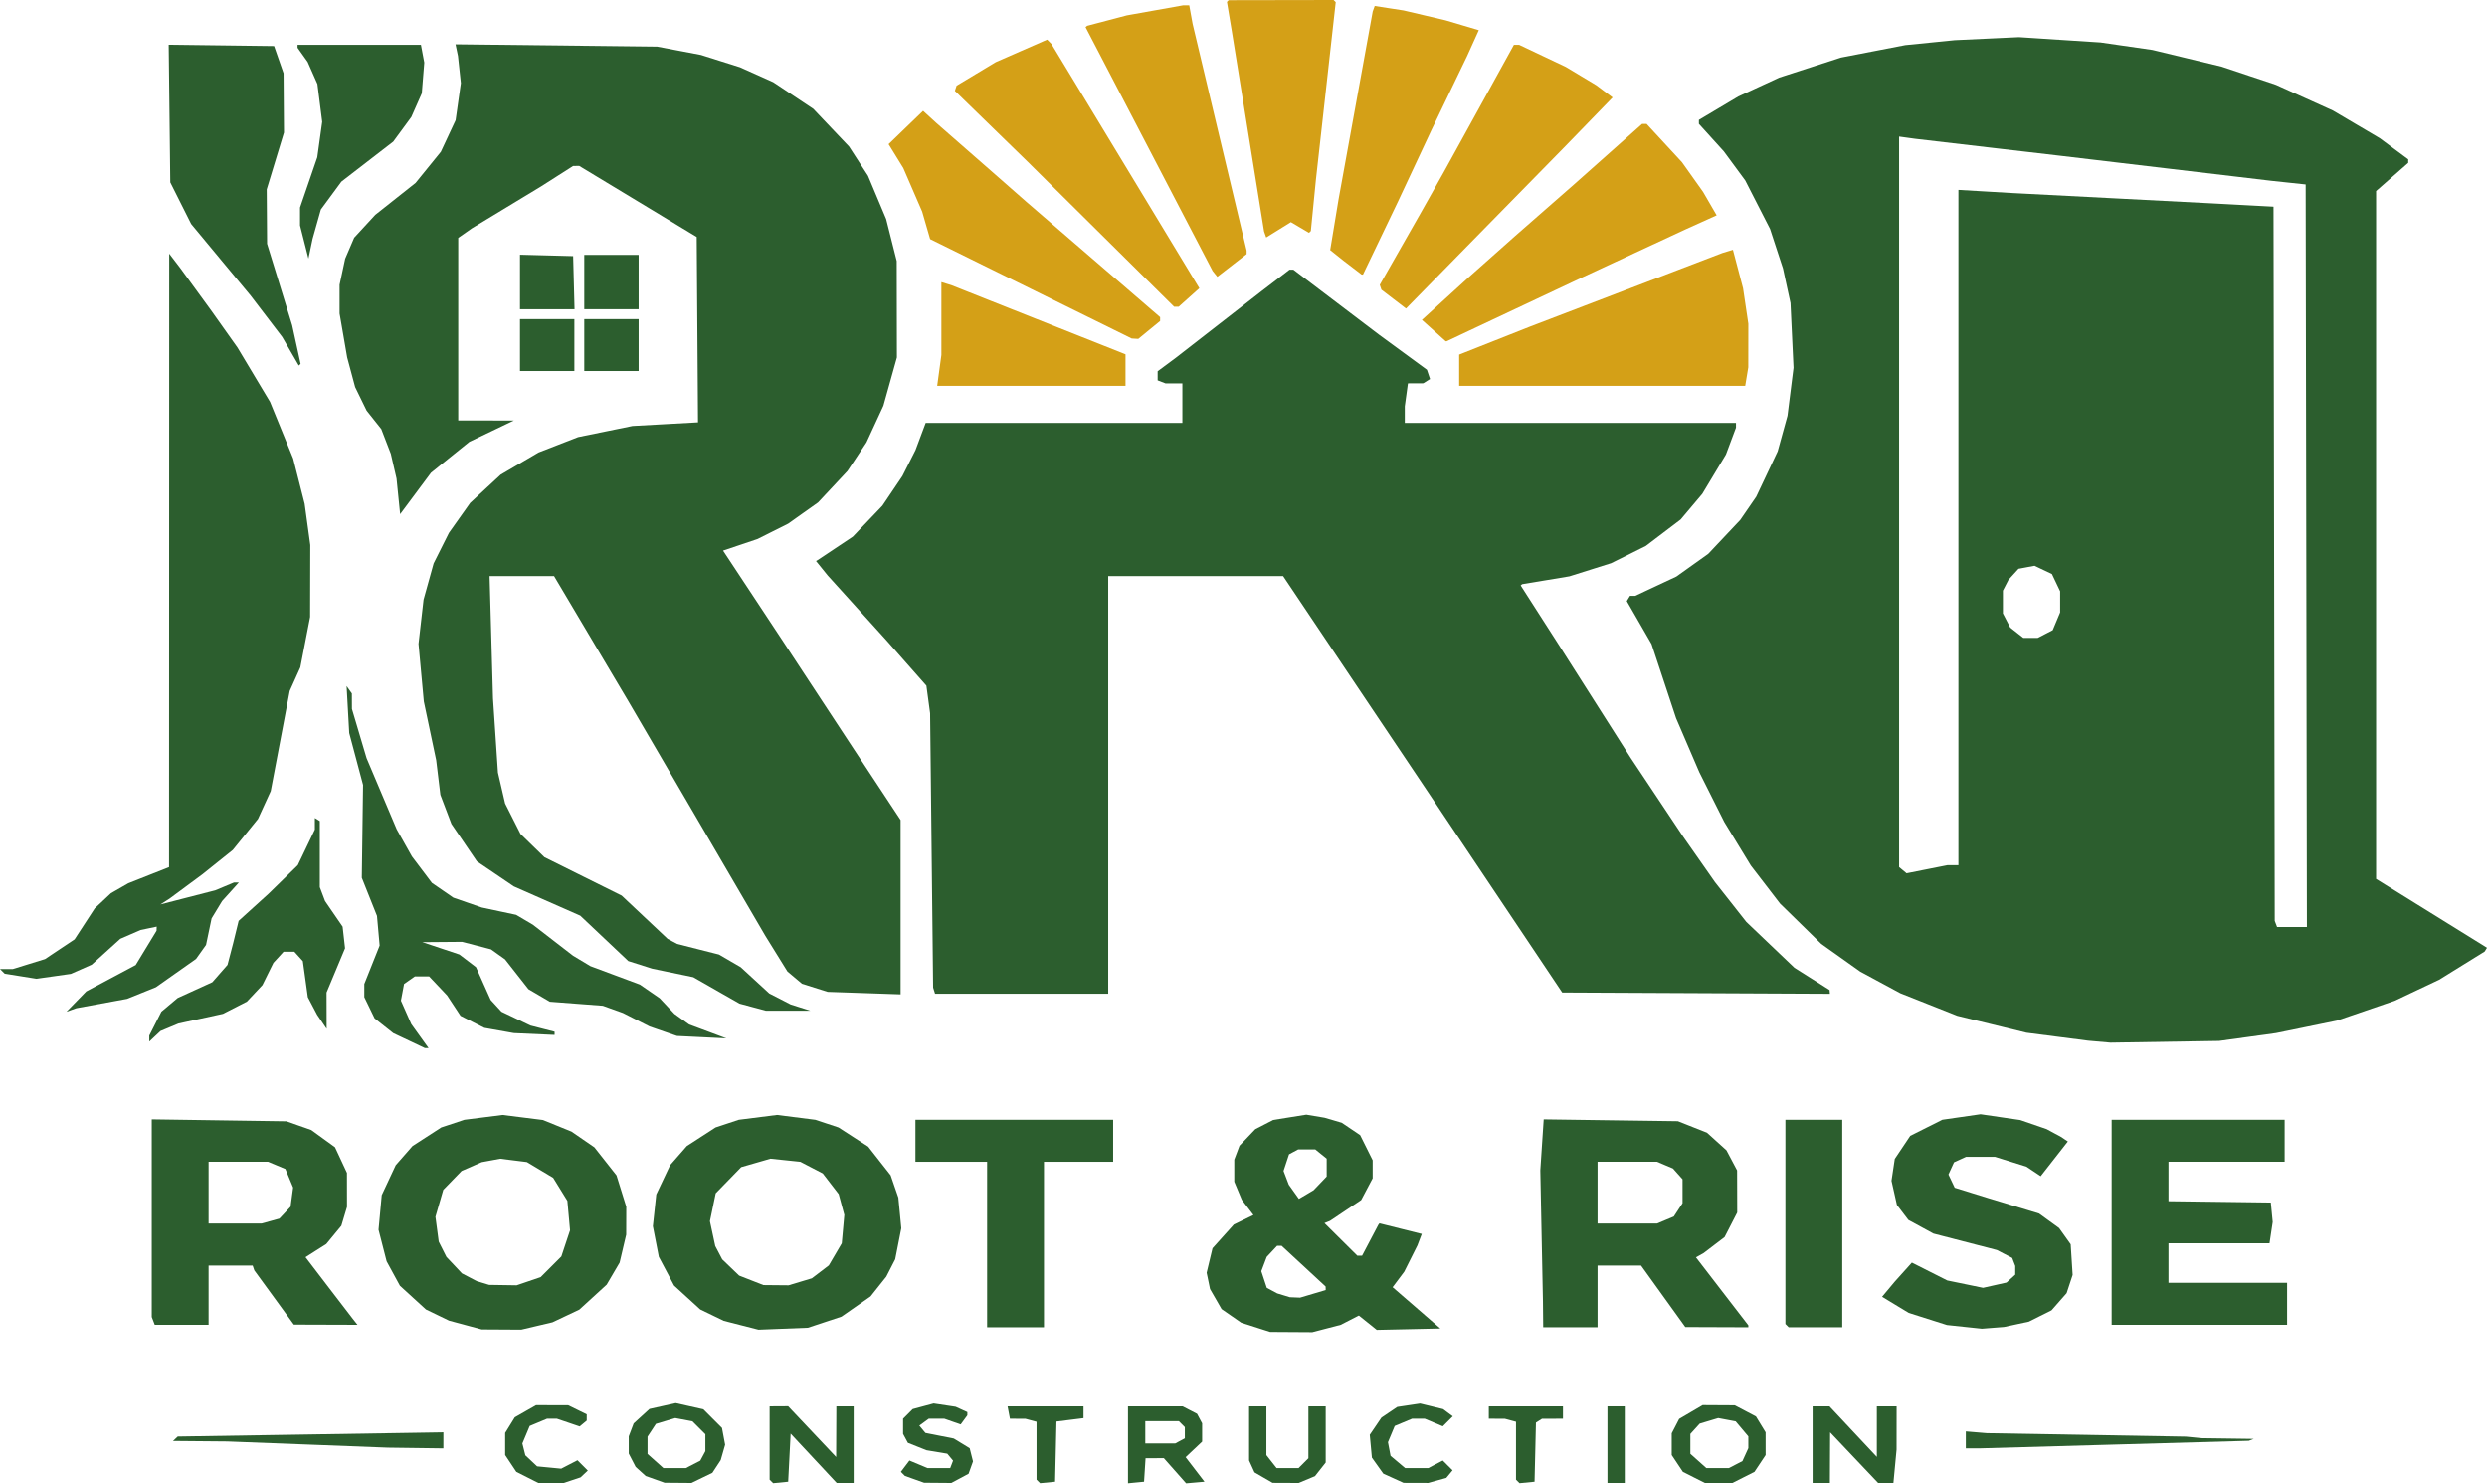
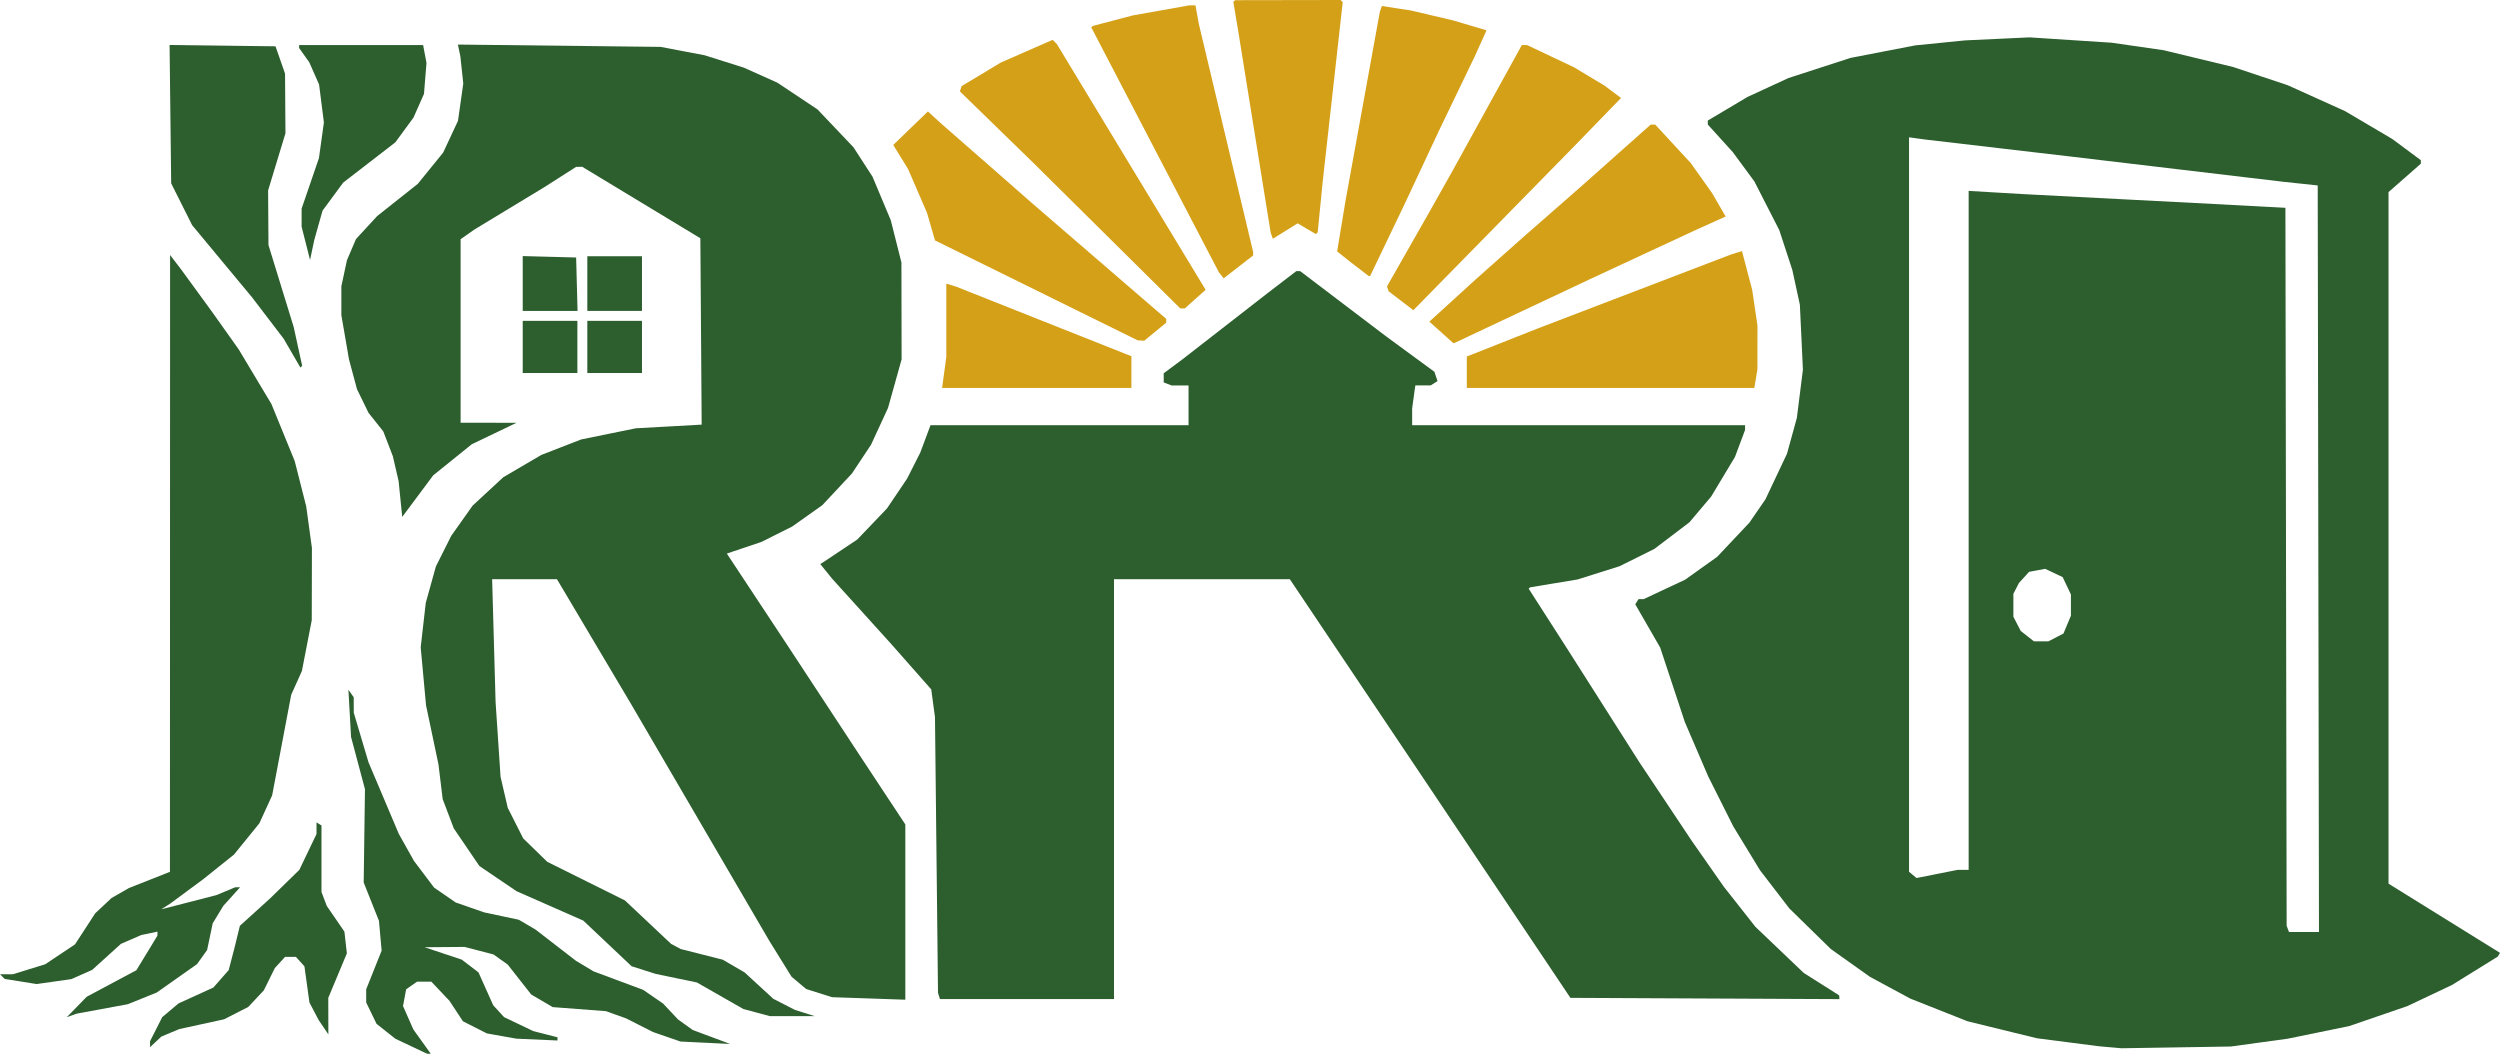
- <svg xmlns="http://www.w3.org/2000/svg" version="1.1" id="svg1" width="1006.272" height="600.292" viewBox="0 0 1006.272 600.292">
+ <svg xmlns="http://www.w3.org/2000/svg" version="1.1" id="svg1" width="1006.271" height="424.142" viewBox="0 0 1006.271 424.142">
  <defs id="defs1" />
  <g id="g1" transform="translate(-251.6,-152.8579)">
    <path style="fill:#d4a017;fill-opacity:1" d="m 763.488,247.732 -0.435,-1.232 -6.519,-40.5 -6.519,-40.5 -0.99,-5.934 -0.99,-5.934 0.351,-0.351 0.351,-0.351 21.227,-0.036 21.227,-0.036 0.434,0.434 0.434,0.434 -4.005,35.887 -4.005,35.887 -1.032,10.424 -1.032,10.424 -0.367,0.367 -0.367,0.367 -3.668,-2.164 -3.668,-2.164 -4.996,3.106 -4.996,3.106 z" id="path107" />
    <path style="fill:#2c5e2e;fill-opacity:1" d="M 374.698,250.794 373,244.089 v -3.626 -3.626 l 3.489,-10.168 3.489,-10.168 0.997,-7.172 0.997,-7.172 -0.97,-7.648 -0.97,-7.648 -1.979,-4.473 -1.979,-4.473 -2.037,-2.86 L 372,172.191 V 171.596 171 h 24.955 24.955 l 0.675,3.596 0.675,3.596 -0.499,6.216 -0.499,6.216 -2.118,4.788 -2.118,4.788 -3.659,4.984 -3.659,4.984 -10.488,8.097 -10.488,8.097 -4.153,5.641 -4.153,5.641 -1.672,5.928 -1.672,5.928 -0.841,4 -0.841,4 z" id="path106" />
    <path style="fill:#d4a017;fill-opacity:1" d="m 798.943,261.222 -3.558,-2.722 -2.787,-2.219 -2.787,-2.219 1.699,-10.281 1.699,-10.281 6.905,-38 6.905,-38 0.406,-1.112 0.406,-1.112 5.834,0.9 5.834,0.9 8.5,1.999 8.5,1.999 6.722,1.998 6.722,1.998 -2.359,5.216 -2.359,5.216 -7.222,15 -7.222,15 -6.788,14.5 -6.788,14.5 -7.072,14.75 -7.072,14.75 -0.282,-0.028 -0.282,-0.028 z" id="path105" />
    <path style="fill:#d4a017;fill-opacity:1" d="M 743.194,263.692 742.239,262.5 736.763,252 l -5.476,-10.5 -20.229,-38.831 -20.229,-38.831 0.336,-0.275 0.336,-0.275 8,-2.106 8,-2.106 11.425,-2.038 L 730.35,155 h 1.214 1.214 l 0.684,3.75 0.684,3.75 4.994,21 4.994,21 5.933,24.884 L 756,254.269 v 0.705 0.705 l -5.926,4.602 -5.926,4.602 z" id="path104" />
    <path style="fill:#d4a017;fill-opacity:1" d="M 697.083,247.695 667.5,218.389 l -14.772,-14.38 -14.772,-14.38 0.352,-1.055 0.352,-1.055 7.92,-4.758 7.92,-4.758 10.395,-4.557 10.395,-4.557 0.843,0.843 0.843,0.843 29.948,49.462 29.948,49.462 -4.186,3.747 -4.186,3.747 -0.917,0.003 -0.917,0.003 z" id="path103" />
    <path style="fill:#d4a017;fill-opacity:1" d="m 815.511,273.91 -4.978,-3.812 -0.328,-0.983 -0.328,-0.983 8.155,-14.316 8.155,-14.316 4.791,-8.5 4.791,-8.5 14.192,-25.75 14.192,-25.75 h 1.058 1.058 l 9.433,4.468 9.433,4.468 6.183,3.717 6.183,3.717 3.29,2.464 3.29,2.464 -9.79,10.087 -9.79,10.087 -32.006,32.624 -32.006,32.624 z" id="path102" />
    <path style="fill:#2c5e2e;fill-opacity:1" d="m 488,267 v -11 h 11 11 v 11 11 h -11 -11 z" id="path101" />
    <path style="fill:#2c5e2e;fill-opacity:1" d="m 462,266.966 v -11.034 l 10.75,0.284 10.75,0.284 0.284,10.75 0.284,10.75 H 473.034 462 Z" id="path100" />
    <path style="fill:#d4a017;fill-opacity:1" d="m 668.723,269.732 -40.777,-20.108 -1.611,-5.562 -1.611,-5.562 -3.814,-8.81 -3.814,-8.81 -2.979,-4.842 -2.979,-4.842 6.979,-6.738 6.979,-6.738 2.702,2.471 2.702,2.471 11.912,10.42 11.912,10.42 6.261,5.5 6.261,5.5 27.077,23.352 L 721,281.204 v 0.777 0.777 l -4.418,3.62 L 712.163,290 710.832,289.92 709.5,289.84 Z" id="path99" />
    <path style="fill:#d4a017;fill-opacity:1" d="m 831.71,286.615 -4.79,-4.295 9.29,-8.467 9.29,-8.467 9.5,-8.444 9.5,-8.444 11.986,-10.499 L 888.471,227.5 902.251,215.25 916.031,203 h 0.901 0.901 l 7.159,7.75 7.159,7.75 4.264,6 4.264,6 2.755,4.749 2.755,4.749 -6.345,2.866 -6.345,2.866 -20.5,9.53 -20.5,9.531 -27.834,13.104 L 836.833,291 836.666,290.955 836.5,290.91 Z" id="path98" />
    <path style="fill:#2c5e2e;fill-opacity:1" d="m 369.146,295.006 -3.354,-5.784 -6.384,-8.361 -6.384,-8.361 -12.04,-14.5 -12.04,-14.5 -4.222,-8.421 -4.222,-8.421 -0.321,-27.849 -0.321,-27.849 21.321,0.27 L 362.5,171.5 l 1.916,5.5 1.916,5.5 0.084,12 0.084,12 -3.493,11.5 -3.493,11.5 0.074,11 0.074,11 5.078,16.5 5.078,16.5 1.704,7.804 1.704,7.804 -0.362,0.341 -0.362,0.341 z" id="path97" />
    <path style="fill:#2c5e2e;fill-opacity:1" d="M 488,292.5 V 282 h 11 11 v 10.5 10.5 h -11 -11 z" id="path96" />
    <path style="fill:#2c5e2e;fill-opacity:1" d="M 462,292.5 V 282 h 11 11 v 10.5 10.5 h -11 -11 z" id="path95" />
    <path style="fill:#d4a017;fill-opacity:1" d="m 842,302.679 v -6.321 l 14.25,-5.636 14.25,-5.636 39,-14.927 39,-14.927 2.132,-0.647 2.132,-0.647 2.049,7.78 2.049,7.78 1.068,7.192 1.068,7.192 -0.011,8.808 -0.011,8.808 -0.62,3.75 -0.62,3.75 H 899.869 842 Z" id="path94" />
    <path style="fill:#d4a017;fill-opacity:1" d="M 631.652,302.75 632.5,296.5 v -14.738 -14.738 l 2,0.614 2,0.614 35.25,13.997 35.25,13.997 V 302.622 309 h -38.098 -38.098 z" id="path93" />
    <path style="fill:#2c5e2e;fill-opacity:1" d="m 629.546,553.75 -0.391,-1.25 -0.609,-55.5 -0.609,-55.5 -0.753,-5.583 -0.753,-5.583 -7.966,-9.031 -7.966,-9.031 -12,-13.265 -12,-13.265 -2.364,-2.924 -2.364,-2.924 0.364,-0.212 0.364,-0.212 7.086,-4.73 7.086,-4.73 5.978,-6.256 5.978,-6.256 4.047,-6 4.047,-6 2.645,-5.229 2.645,-5.229 2.066,-5.521 L 626.144,324 H 678.072 730 v -8 -8 h -3.418 -3.418 L 721.582,307.393 720,306.786 v -1.842 -1.842 l 3.75,-2.786 3.75,-2.786 17.38,-13.515 17.38,-13.515 5.544,-4.25 5.544,-4.25 h 0.797 0.797 l 17.279,13.118 17.279,13.118 9.729,7.132 9.729,7.132 0.628,1.875 0.628,1.875 -1.357,0.86 -1.357,0.86 -3.114,0.015 -3.114,0.015 -0.636,4.64 L 820,317.279 V 320.64 324 h 67 67 v 0.962 0.962 l -2.032,5.431 -2.032,5.431 -4.782,7.956 -4.782,7.956 -4.376,5.19 -4.376,5.19 -7.06,5.36 -7.06,5.36 -7,3.482 -7,3.482 -8.436,2.661 -8.436,2.661 -9.564,1.59 -9.564,1.59 -0.307,0.257 -0.307,0.257 7.929,12.36 7.929,12.36 14.303,22.5 14.303,22.5 10.661,16 10.661,16 6.413,9.165 6.413,9.165 6.345,8.054 6.345,8.054 9.731,9.281 9.731,9.281 7.115,4.5 7.115,4.5 0.059,0.759 L 992,555.017 937.849,554.759 883.698,554.5 856.58,514 829.462,473.5 800.117,429.75 770.771,386 H 735.386 700 v 84.5 84.5 h -35.031 -35.031 z" id="path92" />
    <path style="fill:#2c5e2e;fill-opacity:1" d="m 556.149,560.429 -5.351,-1.44 -9.343,-5.338 -9.343,-5.338 -8.305,-1.729 -8.305,-1.729 -4.841,-1.538 -4.841,-1.538 -9.714,-9.181 -9.714,-9.181 -13.445,-5.926 -13.445,-5.926 -7.471,-5.062 -7.471,-5.062 -5.154,-7.578 -5.154,-7.578 -2.236,-5.892 -2.236,-5.892 -0.848,-7 -0.848,-7 -2.502,-11.889 -2.502,-11.889 -1.072,-11.655 -1.072,-11.655 1.021,-8.956 1.021,-8.956 2.038,-7.329 2.038,-7.329 3.093,-6.171 3.093,-6.171 4.304,-6.07 4.304,-6.07 6.161,-5.704 6.161,-5.704 7.667,-4.494 7.667,-4.494 8,-3.109 8,-3.109 11,-2.249 11,-2.249 13.262,-0.736 13.262,-0.736 -0.262,-37.509 L 533.5,248.758 509.731,234.379 485.963,220 l -1.231,0.01 -1.231,0.01 -6.5,4.146 -6.5,4.146 -14,8.482 -14,8.482 -2.75,1.931 -2.75,1.931 V 286.068 323 l 11.25,0.02 11.25,0.02 -9,4.312 -9,4.312 -7.766,6.261 -7.766,6.261 -6.234,8.367 -6.234,8.367 -0.729,-7.211 -0.729,-7.211 -1.158,-5 -1.158,-5 -1.926,-5 -1.926,-5 -2.968,-3.731 -2.968,-3.731 -2.326,-4.769 -2.326,-4.769 -1.608,-6 -1.608,-6 -1.534,-8.881 L 389,279.738 v -5.82 -5.82 l 1.13,-5.27 1.13,-5.27 1.821,-4.249 1.821,-4.249 4.266,-4.628 4.266,-4.628 8.161,-6.467 8.161,-6.467 5.111,-6.3 5.111,-6.3 2.983,-6.386 2.983,-6.386 1.064,-7.5 1.064,-7.5 -0.589,-5.5 -0.589,-5.5 -0.492,-2.352 -0.492,-2.352 40.795,0.467 40.795,0.467 8.874,1.691 8.874,1.691 7.889,2.492 7.889,2.492 6.72,3.015 6.72,3.015 8.086,5.38 8.086,5.38 7.256,7.639 7.256,7.639 3.826,5.92 3.826,5.92 3.671,8.749 3.671,8.749 2.144,8.5 2.144,8.5 0.035,19.5 0.035,19.5 -2.735,9.783 -2.735,9.783 -3.423,7.409 -3.423,7.409 -3.842,5.788 -3.842,5.788 -5.953,6.364 -5.953,6.364 -6.047,4.288 -6.047,4.288 -6.191,3.103 -6.191,3.103 -6.981,2.351 -6.981,2.351 12.172,18.428 12.172,18.428 14.439,21.987 14.439,21.987 9.311,14.101 L 616,484.702 v 35.273 35.273 l -14.75,-0.507 -14.75,-0.507 -5.203,-1.641 -5.203,-1.641 -2.946,-2.479 -2.946,-2.479 -4.49,-7.246 L 561.222,531.5 533.493,484 505.764,436.5 490.775,411.25 475.787,386 h -13.048 -13.048 l 0.695,24.75 0.695,24.75 0.996,15 0.996,15 1.449,6.25 1.449,6.25 3.107,6.155 3.107,6.155 4.846,4.72 4.846,4.72 15.63,7.768 15.63,7.768 9.289,8.744 9.289,8.744 1.941,1.039 1.941,1.039 8.452,2.143 8.452,2.143 4.4,2.56 4.4,2.56 5.78,5.314 5.78,5.314 4.319,2.22 4.319,2.22 4,1.268 4,1.268 -9,10e-4 -9,10e-4 z" id="path91" />
    <path style="fill:#2c5e2e;fill-opacity:1" d="m 282.5,558.163 4,-4.106 10,-5.334 10,-5.334 4.225,-6.945 4.225,-6.945 0.025,-0.829 0.025,-0.829 -3.25,0.681 -3.25,0.681 -4.108,1.78 -4.108,1.78 L 294.5,538 l -5.784,5.238 -4.214,1.864 -4.214,1.864 -6.972,0.989 -6.972,0.989 -6.422,-1.03 L 253.5,546.884 252.55,545.942 251.6,545 h 2.595 2.595 l 6.505,-2.009 6.505,-2.009 5.988,-3.998 5.988,-3.998 4.084,-6.269 4.084,-6.269 3.278,-3.066 3.278,-3.066 3.5,-2.008 3.5,-2.008 8.25,-3.262 8.25,-3.262 0.032,-124.138 0.032,-124.138 2.218,2.899 2.218,2.899 6.271,8.601 6.271,8.601 5.323,7.5 5.323,7.5 6.586,11 6.586,11 4.68,11.461 4.68,11.461 2.323,9.159 2.323,9.159 1.142,8.344 1.142,8.344 -0.034,14.536 -0.034,14.536 -1.982,10.218 -1.982,10.218 -2.151,4.782 -2.151,4.782 -3.836,20.248 -3.836,20.248 -2.576,5.626 -2.576,5.626 -5.095,6.28 -5.095,6.28 -6.154,4.932 -6.154,4.932 -6.645,4.915 -6.645,4.915 -1.855,1.181 -1.855,1.181 11.11,-2.859 11.11,-2.859 3.763,-1.572 L 346.244,510 h 0.994 0.994 l -3.384,3.75 -3.384,3.75 -2.124,3.5 -2.124,3.5 -1.123,5.366 -1.123,5.366 -2.024,2.842 -2.024,2.842 -8.119,5.722 -8.119,5.722 -5.823,2.352 -5.823,2.352 -10.27,1.895 -10.27,1.895 -2,0.708 -2,0.708 z" id="path90" />
    <path style="fill:#2c5e2e;fill-opacity:1" d="m 312,573.141 v -1.208 l 2.451,-4.836 2.451,-4.837 3.282,-2.762 3.282,-2.762 7.017,-3.199 7.017,-3.199 3.074,-3.503 3.074,-3.503 1.153,-4.416 1.153,-4.416 1.101,-4.5 1.101,-4.5 6.067,-5.5 6.067,-5.5 5.898,-5.757 5.898,-5.757 3.458,-7.215 L 379,488.556 v -2.337 -2.337 l 1,0.618 1,0.618 v 13.376 13.376 l 1.062,2.815 1.062,2.815 3.553,5.175 3.553,5.175 0.493,4.373 0.493,4.373 -3.74,8.952 -3.74,8.952 0.018,7.351 0.018,7.351 -1.936,-2.851 -1.936,-2.851 -1.872,-3.555 -1.872,-3.555 -1.01,-7.29 -1.01,-7.29 -1.724,-1.905 L 370.69,538 h -2.171 -2.171 l -2.061,2.25 -2.061,2.25 -2.221,4.5 -2.221,4.5 -3.142,3.339 -3.142,3.339 -4.845,2.476 -4.845,2.476 -9.015,1.968 -9.015,1.968 -3.626,1.515 -3.626,1.515 -2.264,2.127 L 312,574.349 Z" id="path89" />
-     <path id="path86" style="fill:#2c5e2e;fill-opacity:1" d="M 1068.5 167.899 L 1055.5 168.51 L 1042.5 169.12 L 1032.5 170.124 L 1022.5 171.127 L 1009.5 173.641 L 996.5 176.153 L 984 180.206 L 971.5 184.258 L 963.225 188.077 L 954.948 191.895 L 946.975 196.637 L 939 201.381 L 939 202.18 L 939 202.979 L 944.053 208.559 L 949.106 214.137 L 953.432 220.016 L 957.76 225.895 L 962.772 235.698 L 967.784 245.5 L 970.403 253.5 L 973.024 261.5 L 974.541 268.5 L 976.061 275.5 L 976.674 288.592 L 977.286 301.686 L 976.063 311.401 L 974.84 321.114 L 972.856 328.307 L 970.871 335.5 L 966.534 344.678 L 962.196 353.856 L 958.967 358.547 L 955.741 363.239 L 949.252 370.116 L 942.766 376.993 L 936.325 381.588 L 929.883 386.184 L 921.543 390.092 L 913.205 394 L 912.163 394 L 911.118 394 L 910.467 395.055 L 909.815 396.11 L 914.827 404.805 L 919.836 413.5 L 924.803 428.5 L 929.768 443.5 L 934.463 454.424 L 939.157 465.348 L 944.213 475.424 L 949.268 485.5 L 954.637 494.313 L 960.006 503.127 L 965.913 510.813 L 971.817 518.5 L 980.159 526.665 L 988.5 534.829 L 996.383 540.434 L 1004.268 546.041 L 1012.383 550.42 L 1020.5 554.799 L 1032 559.356 L 1043.5 563.913 L 1057.5 567.344 L 1071.5 570.774 L 1084 572.385 L 1096.5 573.997 L 1101 574.393 L 1105.5 574.79 L 1127.5 574.442 L 1149.5 574.094 L 1161 572.512 L 1172.5 570.93 L 1184.815 568.405 L 1197.129 565.879 L 1208.815 561.866 L 1220.5 557.854 L 1229.5 553.598 L 1238.5 549.344 L 1247.715 543.633 L 1256.93 537.922 L 1257.401 537.161 L 1257.871 536.397 L 1235.436 522.471 L 1213 508.545 L 1213 369.358 L 1213 230.168 L 1219.5 224.463 L 1226 218.756 L 1226 218.045 L 1226 217.336 L 1220.25 213.065 L 1214.5 208.791 L 1205 203.188 L 1195.5 197.582 L 1184 192.387 L 1172.5 187.192 L 1161.5 183.518 L 1150.5 179.842 L 1136.5 176.457 L 1122.5 173.075 L 1112 171.559 L 1101.5 170.043 L 1085 168.971 L 1068.5 167.899 z M 1020 208.125 L 1023.25 208.573 L 1026.5 209.02 L 1056 212.471 L 1085.5 215.92 L 1128 220.965 L 1170.5 226.008 L 1177.5 226.754 L 1184.5 227.5 L 1184.752 377.75 L 1185.006 528 L 1178.971 528 L 1172.938 528 L 1172.465 526.75 L 1171.993 525.5 L 1171.746 381 L 1171.5 236.5 L 1159 235.831 L 1146.5 235.159 L 1106 233.063 L 1065.5 230.965 L 1054.75 230.332 L 1044 229.7 L 1044 366.35 L 1044 503 L 1041.75 502.999 L 1039.5 502.999 L 1031.264 504.633 L 1023.028 506.268 L 1021.514 505.012 L 1020 503.754 L 1020 355.94 L 1020 208.125 z M 1074.805 381.813 L 1078.325 383.485 L 1081.846 385.155 L 1083.506 388.655 L 1085.166 392.153 L 1085.166 396.409 L 1085.166 400.665 L 1083.662 404.266 L 1082.157 407.868 L 1079.129 409.434 L 1076.1 411 L 1073.184 411 L 1070.27 411 L 1067.616 408.913 L 1064.959 406.823 L 1063.481 403.961 L 1062 401.1 L 1062 396.485 L 1062 391.868 L 1063.125 389.684 L 1064.25 387.5 L 1066.285 385.266 L 1068.321 383.03 L 1071.563 382.422 L 1074.805 381.813 z " />
+     <path id="path86" style="fill:#2c5e2e;fill-opacity:1" d="m 1068.5,167.899 -13,0.611 -13,0.609 -10,1.004 -10,1.004 -13,2.514 -13,2.512 -12.5,4.053 -12.5,4.053 -8.275,3.818 -8.277,3.818 -7.973,4.742 -7.975,4.744 v 0.799 0.799 l 5.053,5.58 5.053,5.578 4.326,5.879 4.328,5.879 5.012,9.803 5.012,9.803 2.619,8 2.621,8 1.518,7 1.52,7 0.613,13.092 0.611,13.094 -1.223,9.715 -1.223,9.713 -1.984,7.193 -1.984,7.193 -4.338,9.178 -4.338,9.178 -3.229,4.691 -3.227,4.691 -6.488,6.877 -6.486,6.877 -6.441,4.596 -6.441,4.596 -8.34,3.908 -8.338,3.908 h -1.043 -1.045 l -0.65,1.055 -0.652,1.055 5.012,8.695 5.01,8.695 4.967,15 4.965,15 4.695,10.924 4.693,10.924 5.057,10.076 5.055,10.076 5.369,8.812 5.369,8.814 5.906,7.686 5.904,7.688 8.342,8.164 8.342,8.164 7.883,5.605 7.885,5.607 8.115,4.379 8.117,4.379 11.5,4.557 11.5,4.557 14,3.432 14,3.43 12.5,1.611 12.5,1.611 4.5,0.396 4.5,0.396 22,-0.348 22,-0.348 11.5,-1.582 11.5,-1.582 12.314,-2.525 12.315,-2.525 11.685,-4.014 11.686,-4.012 9,-4.256 9,-4.254 9.215,-5.711 9.215,-5.711 0.471,-0.762 0.471,-0.764 -22.436,-13.926 -22.436,-13.926 V 369.358 230.168 l 6.5,-5.705 6.5,-5.707 v -0.711 -0.709 l -5.75,-4.271 -5.75,-4.273 -9.5,-5.604 -9.5,-5.605 -11.5,-5.195 -11.5,-5.195 -11,-3.674 -11,-3.676 -14,-3.385 -14,-3.383 -10.5,-1.516 -10.5,-1.516 -16.5,-1.072 z m -48.5,40.227 3.25,0.447 3.25,0.447 29.5,3.451 29.5,3.449 42.5,5.045 42.5,5.043 7,0.746 7,0.746 0.252,150.25 0.254,150.25 h -6.035 -6.033 l -0.473,-1.25 -0.473,-1.25 -0.246,-144.5 -0.246,-144.5 -12.5,-0.67 -12.5,-0.672 -40.5,-2.096 -40.5,-2.098 -10.75,-0.633 -10.75,-0.633 v 136.65 136.65 l -2.25,-0.002 h -2.25 l -8.236,1.635 -8.236,1.635 -1.514,-1.256 -1.514,-1.258 v -147.814 z m 54.805,173.688 3.519,1.672 3.522,1.67 1.66,3.5 1.66,3.498 v 4.256 4.256 l -1.504,3.602 -1.506,3.602 -3.027,1.566 -3.029,1.566 h -2.916 -2.914 l -2.654,-2.088 -2.656,-2.09 -1.478,-2.861 -1.48,-2.861 v -4.615 -4.617 l 1.125,-2.184 1.125,-2.184 2.035,-2.234 2.035,-2.236 3.242,-0.607 z" />
    <path style="fill:#2c5e2e;fill-opacity:1" d="m 417.12,573.98 -6.38,-3.018 -3.791,-3.003 -3.791,-3.003 -2.079,-4.294 L 399,556.369 v -2.658 -2.658 l 3.104,-7.776 3.104,-7.776 -0.536,-6 -0.536,-6 -3.073,-7.713 -3.073,-7.713 0.255,-18.787 L 398.5,470.5 395.702,460 l -2.798,-10.5 -0.531,-9.5 -0.531,-9.5 1.063,1.5 1.063,1.5 0.015,3.12 0.015,3.12 2.96,9.963 2.96,9.963 6.102,14.417 6.102,14.417 3.068,5.465 3.068,5.465 4.045,5.357 4.045,5.357 4.342,2.988 4.342,2.988 5.733,1.99 5.733,1.99 6.974,1.484 6.974,1.484 3.384,1.996 3.384,1.996 8.142,6.291 8.142,6.291 3.5,2.099 3.5,2.099 10,3.724 10,3.724 4,2.755 4,2.755 3,3.191 3,3.191 2.966,2.13 2.966,2.13 7.534,2.81 7.534,2.81 -10,-0.487 -10,-0.487 -5.522,-1.913 -5.522,-1.913 -5.406,-2.74 -5.406,-2.74 -4.071,-1.461 -4.071,-1.461 -10.712,-0.814 -10.712,-0.815 -4.326,-2.535 -4.326,-2.535 -4.741,-6.035 -4.741,-6.035 -2.848,-2.028 -2.848,-2.028 -5.833,-1.519 L 438.58,534 l -8.04,0.063 -8.04,0.063 7.488,2.501 7.488,2.501 3.36,2.563 3.36,2.563 2.968,6.624 2.968,6.624 2.183,2.381 2.183,2.381 5.877,2.809 5.877,2.809 4.873,1.249 L 476,570.378 v 0.646 0.646 l -8.25,-0.368 -8.25,-0.368 -5.967,-1.06 -5.967,-1.06 -4.817,-2.441 -4.817,-2.441 -2.716,-4.125 L 432.5,555.682 428.868,551.841 425.235,548 h -2.895 -2.895 l -2.183,1.529 -2.183,1.529 -0.632,3.369 -0.632,3.369 2.096,4.738 2.096,4.738 3.494,4.864 3.494,4.864 -0.748,-7.9e-4 -0.748,-7.9e-4 z" id="path85" />
-     <path style="fill:#2c5e2e;fill-opacity:1" d="M 1106,647.5 V 606 h 35 35 v 8.5 8.5 h -23.5 -23.5 v 7.98 7.98 l 20.703,0.27 20.703,0.27 0.383,3.937 0.383,3.937 -0.647,4.313 L 1169.878,656 H 1149.439 1129 v 8 8 h 24 24 v 8.5 8.5 h -35.5 -35.5 z" id="path84" />
-     <path id="path82" style="fill:#2c5e2e;fill-opacity:1" d="M 313 605.832 L 313 645.834 L 313 685.836 L 313.608 687.418 L 314.213 689 L 325.108 689 L 336 689 L 336 677 L 336 665 L 344.916 665 L 353.832 665 L 354.166 665.977 L 354.5 666.954 L 362.5 677.936 L 370.5 688.918 L 383.373 688.959 L 396.245 689 L 395.258 687.75 L 394.27 686.5 L 389.385 680.133 L 384.5 673.766 L 379.858 667.69 L 375.217 661.616 L 379.418 658.95 L 383.62 656.286 L 386.668 652.586 L 389.717 648.887 L 390.86 645.079 L 392 641.268 L 391.991 634.383 L 391.981 627.5 L 389.567 622.315 L 387.153 617.129 L 382.348 613.643 L 377.541 610.157 L 372.522 608.391 L 367.5 606.625 L 340.25 606.229 L 313 605.832 z M 336 623 L 348.032 623 L 360.065 623 L 363.569 624.463 L 367.073 625.928 L 368.639 629.678 L 370.205 633.428 L 369.684 637.313 L 369.164 641.196 L 366.907 643.6 L 364.649 646.002 L 361.075 646.997 L 357.5 647.989 L 346.75 647.995 L 336 648 L 336 635.5 L 336 623 z " />
-     <path style="fill:#2c5e2e;fill-opacity:1" d="M 974.667,689.333 974,688.667 V 647.333 606 h 11.5 11.5 v 42 42 h -10.833 -10.833 z" id="path81" />
-     <path id="path79" style="fill:#2c5e2e;fill-opacity:1" d="M 876.204 605.834 L 875.516 616.168 L 874.829 626.5 L 875.364 653 L 875.899 679.5 L 875.95 684.75 L 876 690 L 887 690 L 898 690 L 898 677.5 L 898 665 L 906.795 665 L 915.592 665 L 924.545 677.452 L 933.5 689.905 L 946.25 689.952 L 959 690 L 959 689.602 L 959 689.204 L 948.403 675.446 L 937.807 661.688 L 939.356 660.821 L 940.905 659.954 L 945.149 656.717 L 949.391 653.481 L 951.946 648.512 L 954.5 643.541 L 954.479 635.02 L 954.455 626.5 L 952.301 622.432 L 950.145 618.364 L 946.204 614.803 L 942.262 611.241 L 936.381 608.915 L 930.5 606.588 L 903.352 606.211 L 876.204 605.834 z M 898 623 L 910.032 623 L 922.065 623 L 925.282 624.362 L 928.5 625.723 L 930.442 627.903 L 932.385 630.082 L 932.385 634.922 L 932.385 639.764 L 930.614 642.465 L 928.844 645.166 L 925.454 646.584 L 922.065 648 L 910.032 648 L 898 648 L 898 635.5 L 898 623 z " />
-     <path style="fill:#2c5e2e;fill-opacity:1" d="M 651,656.5 V 623 H 636.5 622 v -8.5 -8.5 h 40 40 v 8.5 8.5 H 688 674 V 656.5 690 H 662.5 651 Z" id="path78" />
-     <path style="fill:#2c5e2e;fill-opacity:1" d="m 1046.428,689.838 -7.072,-0.75 -7.733,-2.456 -7.733,-2.456 -5.386,-3.264 -5.386,-3.264 2.569,-3.074 2.569,-3.074 3.455,-3.845 3.455,-3.845 7.167,3.615 7.167,3.615 7.229,1.489 7.229,1.489 4.755,-1.066 4.755,-1.066 1.766,-1.598 1.766,-1.598 v -1.763 -1.763 l -0.621,-1.619 -0.621,-1.619 -3.105,-1.606 -3.105,-1.606 -12.828,-3.324 -12.828,-3.324 -5.066,-2.757 -5.066,-2.757 -2.324,-3.047 -2.324,-3.047 -1.094,-4.881 -1.094,-4.881 0.663,-4.421 0.663,-4.421 3.126,-4.668 3.125,-4.668 6.5,-3.262 6.5,-3.262 7.728,-1.114 7.728,-1.114 8.026,1.174 8.026,1.174 5.333,1.835 5.333,1.835 2.913,1.573 2.913,1.573 1.389,0.932 1.389,0.932 -5.493,7.021 -5.493,7.021 -2.896,-1.93 -2.896,-1.93 -6.355,-1.986 L 1058.789,621 h -5.848 -5.848 l -2.437,1.11 -2.437,1.11 -1.126,2.471 -1.126,2.471 1.266,2.669 1.266,2.669 7,2.172 7,2.172 10.072,3.058 10.072,3.058 4.046,2.931 4.046,2.931 2.347,3.296 2.347,3.296 0.394,6.194 0.394,6.194 -1.216,3.685 -1.216,3.685 -3.054,3.478 -3.054,3.478 -4.59,2.299 -4.59,2.299 -5,1.076 -5,1.076 -4.5,0.355 -4.5,0.355 z" id="path77" />
-     <path id="path75" style="fill:#2c5e2e;fill-opacity:1" d="M 566 604.049 L 558.25 605.03 L 550.5 606.01 L 545.813 607.565 L 541.125 609.12 L 535.313 612.883 L 529.5 616.645 L 526.121 620.502 L 522.745 624.36 L 519.94 630.291 L 517.135 636.221 L 516.446 642.655 L 515.758 649.09 L 516.967 655.295 L 518.176 661.5 L 521.256 667.303 L 524.334 673.106 L 529.631 677.946 L 534.928 682.786 L 539.688 685.09 L 544.448 687.395 L 551.475 689.192 L 558.5 690.987 L 568.5 690.592 L 578.5 690.198 L 585.295 687.944 L 592.092 685.688 L 597.963 681.594 L 603.834 677.5 L 607.016 673.5 L 610.2 669.5 L 612.004 665.975 L 613.811 662.452 L 615.045 656.176 L 616.28 649.901 L 615.684 643.7 L 615.086 637.5 L 613.53 632.985 L 611.971 628.467 L 607.42 622.67 L 602.871 616.874 L 596.871 612.997 L 590.873 609.12 L 586.186 607.565 L 581.5 606.01 L 573.75 605.03 L 566 604.049 z M 563.362 621.752 L 569.397 622.383 L 575.434 623.014 L 579.967 625.368 L 584.5 627.721 L 587.723 631.903 L 590.946 636.084 L 592.084 640.291 L 593.223 644.5 L 592.705 650.25 L 592.19 656 L 589.573 660.467 L 586.955 664.932 L 583.522 667.551 L 580.09 670.168 L 575.387 671.584 L 570.682 673 L 565.59 672.954 L 560.5 672.907 L 555.58 670.987 L 550.663 669.065 L 547.246 665.782 L 543.829 662.5 L 542.414 659.799 L 541 657.1 L 539.924 652.079 L 538.846 647.057 L 540.02 641.409 L 541.192 635.76 L 546.346 630.465 L 551.5 625.172 L 557.43 623.463 L 563.362 621.752 z " />
-     <path id="path73" style="fill:#2c5e2e;fill-opacity:1" d="M 454.973 604.053 L 447.237 605.032 L 439.5 606.01 L 434.813 607.565 L 430.125 609.12 L 424.313 612.883 L 418.5 616.645 L 415.102 620.526 L 411.705 624.405 L 408.879 630.454 L 406.053 636.5 L 405.407 643.504 L 404.758 650.508 L 406.395 656.899 L 408.034 663.29 L 410.723 668.235 L 413.414 673.178 L 418.672 677.983 L 423.928 682.786 L 428.598 685.047 L 433.27 687.309 L 439.885 689.094 L 446.5 690.879 L 454.5 690.924 L 462.5 690.971 L 468.825 689.479 L 475.147 687.989 L 480.571 685.422 L 485.995 682.858 L 491.534 677.795 L 497.073 672.733 L 499.692 668.264 L 502.311 663.795 L 503.639 658.147 L 504.969 652.5 L 504.985 646.856 L 505 641.211 L 503.022 634.856 L 501.043 628.5 L 496.571 622.832 L 492.1 617.165 L 487.471 613.981 L 482.844 610.797 L 477.061 608.448 L 471.28 606.098 L 463.125 605.075 L 454.973 604.053 z M 454.026 621.772 L 459.405 622.446 L 464.784 623.118 L 470.106 626.309 L 475.428 629.5 L 478.301 634.157 L 481.172 638.813 L 481.713 644.768 L 482.252 650.723 L 480.493 656.022 L 478.733 661.319 L 474.549 665.504 L 470.366 669.688 L 465.504 671.344 L 460.643 673 L 455.073 672.915 L 449.5 672.829 L 446.993 672.065 L 444.487 671.303 L 441.493 669.737 L 438.5 668.17 L 435.362 664.834 L 432.223 661.5 L 430.666 658.407 L 429.11 655.313 L 428.444 650.293 L 427.778 645.274 L 429.366 639.815 L 430.952 634.356 L 434.657 630.541 L 438.36 626.729 L 442.43 624.944 L 446.5 623.159 L 450.262 622.465 L 454.026 621.772 z " />
-     <path id="path70" style="fill:#2c5e2e;fill-opacity:1" d="M 780.151 603.938 L 773.463 605.006 L 766.774 606.075 L 763.137 607.95 L 759.5 609.825 L 756.311 613.163 L 753.123 616.5 L 752.061 619.315 L 751 622.129 L 751 626.598 L 751 631.065 L 752.532 634.729 L 754.061 638.393 L 756.411 641.471 L 758.758 644.549 L 754.786 646.481 L 750.815 648.413 L 746.508 653.202 L 742.202 657.993 L 741.012 662.952 L 739.823 667.913 L 740.508 671.206 L 741.196 674.5 L 743.536 678.571 L 745.873 682.641 L 749.864 685.407 L 753.856 688.172 L 759.678 690.032 L 765.5 691.893 L 774.039 691.946 L 782.58 692 L 788.334 690.5 L 794.088 689.002 L 797.754 687.122 L 801.418 685.243 L 805.039 688.153 L 808.661 691.063 L 821.516 690.782 L 834.37 690.5 L 824.721 682.137 L 815.071 673.774 L 817.424 670.637 L 819.776 667.5 L 822.436 662.188 L 825.096 656.875 L 825.983 654.543 L 826.87 652.213 L 818.309 650.065 L 809.748 647.918 L 809.524 648.209 L 809.299 648.5 L 806.01 654.75 L 802.721 661 L 801.75 661 L 800.782 661 L 794.141 654.413 L 787.5 647.827 L 788.623 647.372 L 789.745 646.918 L 796.049 642.694 L 802.354 638.471 L 804.678 634.079 L 807 629.686 L 807 626.04 L 807 622.393 L 804.467 617.309 L 801.934 612.227 L 798.217 609.721 L 794.5 607.215 L 791 606.192 L 787.5 605.168 L 783.825 604.553 L 780.151 603.938 z M 776.868 618 L 780.323 618 L 783.778 618 L 786.088 619.872 L 788.401 621.743 L 788.401 625.358 L 788.401 628.973 L 785.745 631.745 L 783.09 634.516 L 780.121 636.27 L 777.153 638.024 L 775.102 635.143 L 773.049 632.262 L 771.995 629.487 L 770.94 626.711 L 772.049 623.348 L 773.161 619.985 L 775.014 618.993 L 776.868 618 z M 768.348 657 L 769.252 657 L 770.157 657 L 779.063 665.25 L 787.971 673.5 L 787.985 674.211 L 788 674.922 L 782.819 676.461 L 777.637 678 L 775.569 677.915 L 773.5 677.829 L 770.942 677.051 L 768.383 676.276 L 766.272 675.145 L 764.161 674.016 L 763.049 670.651 L 761.94 667.288 L 763.038 664.395 L 764.133 661.5 L 766.241 659.25 L 768.348 657 z " />
-     <path style="fill:#2c5e2e;fill-opacity:1" d="m 1047,735.564 v -3.436 l 4.25,0.356 4.25,0.356 40.268,0.698 40.268,0.698 3.232,0.318 3.232,0.318 10.5,0.143 10.5,0.143 -1,0.383 -1,0.383 -54.568,1.538 L 1052.364,739 h -2.682 -2.682 z" id="path69" />
-     <path style="fill:#2c5e2e;fill-opacity:1" d="m 376,737.447 -32.5,-1.255 -10.95,-0.096 -10.95,-0.096 0.95,-0.898 0.95,-0.898 53.751,-0.852 53.751,-0.852 -0.001,3.25 L 431,739 419.75,738.851 408.5,738.702 Z" id="path68" />
-     <path style="fill:#2c5e2e;fill-opacity:1" d="M 985,737.5 V 722 h 3.418 3.418 l 9.582,10.223 9.582,10.223 V 732.223 722 h 4 4 l -0.01,8.75 -0.01,8.75 -0.637,6.75 -0.637,6.75 h -3.092 -3.092 l -9.713,-10.25 -9.713,-10.25 -0.05,10.25 L 992,753 h -3.5 -3.5 z" id="path67" />
-     <path id="path65" style="fill:#2c5e2e;fill-opacity:1" d="M 940.5 721.5 L 935.756 724.29 L 931.012 727.079 L 929.506 729.989 L 928 732.901 L 928 737.303 L 928 741.704 L 930.258 745.102 L 932.516 748.5 L 936.969 750.75 L 941.424 753 L 947 753 L 952.577 753 L 957.03 750.75 L 961.485 748.5 L 963.743 745.102 L 966 741.704 L 965.996 737.102 L 965.993 732.5 L 964.036 729.29 L 962.079 726.081 L 957.789 723.827 L 953.5 721.575 L 947 721.538 L 940.5 721.5 z M 946.807 726.741 L 950.344 727.405 L 953.879 728.069 L 956.44 731.11 L 959 734.153 L 959 736.53 L 959 738.907 L 957.805 741.528 L 956.61 744.151 L 953.856 745.575 L 951.1 747 L 946.565 747 L 942.032 747 L 938.789 744.102 L 935.545 741.206 L 935.545 737.182 L 935.545 733.161 L 937.436 731.071 L 939.327 728.983 L 943.067 727.862 L 946.807 726.741 z " />
-     <path style="fill:#2c5e2e;fill-opacity:1" d="M 902,737.5 V 722 h 3.5 3.5 v 15.5 15.5 h -3.5 -3.5 z" id="path64" />
-     <path style="fill:#2c5e2e;fill-opacity:1" d="M 865.714,752.381 865,751.667 v -11.717 -11.717 l -2.25,-0.603 -2.25,-0.603 -3.25,-0.014 L 854,727 v -2.5 -2.5 h 15 15 v 2.5 2.5 l -4.25,0.015 -4.25,0.015 -1.216,0.773 -1.216,0.773 -0.284,11.962 L 872.5,752.5 l -3.036,0.297 -3.036,0.297 z" id="path63" />
-     <path style="fill:#2c5e2e;fill-opacity:1" d="m 815.401,751.095 -4.099,-1.862 -2.31,-3.244 -2.31,-3.244 -0.43,-4.622 -0.43,-4.622 2.363,-3.476 2.363,-3.476 3.2,-2.156 3.2,-2.156 4.625,-0.694 4.625,-0.694 4.651,1.133 4.651,1.133 1.959,1.457 1.959,1.457 -2.016,2.016 -2.016,2.016 -3.661,-1.53 L 828.064,727 H 825.5 822.936 l -3.504,1.464 -3.504,1.464 -1.373,3.286 -1.373,3.286 0.528,2.761 0.528,2.761 2.958,2.489 2.958,2.489 4.673,-0.006 4.673,-0.006 2.935,-1.531 2.935,-1.531 1.982,1.982 1.982,1.982 -1.276,1.537 -1.276,1.537 -3.642,1.012 -3.642,1.012 -5,-0.016 -5,-0.016 z" id="path62" />
-     <path style="fill:#2c5e2e;fill-opacity:1" d="m 762.846,750.835 -3.654,-2.119 -1.096,-2.405 L 757,743.906 V 732.953 722 h 3.5 3.5 v 9.865 9.865 l 2.073,2.635 L 768.145,747 H 772.573 777 l 2,-2 2,-2 V 732.5 722 h 3.5 3.5 v 11.365 11.365 l -2.168,2.756 -2.168,2.756 -3.3,1.379 L 777.064,753 771.782,752.977 766.5,752.954 Z" id="path61" />
-     <path id="path59" style="fill:#2c5e2e;fill-opacity:1" d="M 708 722 L 708 737.563 L 708 753.127 L 711.25 752.813 L 714.5 752.5 L 714.805 747.75 L 715.11 743 L 718.805 742.981 L 722.5 742.959 L 727.008 748.055 L 731.516 753.149 L 735.231 752.825 L 738.946 752.5 L 735.133 747.532 L 731.319 742.565 L 734.659 739.415 L 738 736.264 L 738 732.567 L 738 728.868 L 736.971 726.944 L 735.94 725.02 L 733.02 723.51 L 730.1 722 L 719.049 722 L 708 722 z M 715 728 L 721.799 728 L 728.6 728 L 729.799 729.2 L 731 730.401 L 731 732.665 L 731 734.93 L 729.065 735.965 L 727.131 737 L 721.065 737 L 715 737 L 715 732.5 L 715 728 z " />
-     <path style="fill:#2c5e2e;fill-opacity:1" d="M 671.714,752.381 671,751.667 v -11.717 -11.717 l -2.25,-0.603 -2.25,-0.603 -3.133,-0.014 -3.133,-0.014 -0.478,-2.5 -0.478,-2.5 H 674.639 690 v 2.385 2.385 l -5.47,0.683 -5.47,0.683 -0.28,12.182 L 678.5,752.5 l -3.036,0.297 -3.036,0.297 z" id="path58" />
-     <path style="fill:#2c5e2e;fill-opacity:1" d="m 621.625,751.531 -3.875,-1.381 -0.821,-0.825 -0.821,-0.825 1.73,-2.289 1.73,-2.289 3.684,1.539 3.684,1.539 h 4.564 4.564 l 0.58,-1.513 0.58,-1.513 -1.169,-1.409 -1.169,-1.409 -4.192,-0.698 -4.192,-0.698 -3.779,-1.5 -3.779,-1.5 -0.971,-1.814 L 617,733.131 V 730.066 727 l 1.947,-1.947 1.947,-1.947 4.232,-1.139 4.232,-1.139 4.451,0.668 4.451,0.668 2.37,1.08 2.37,1.08 v 0.648 0.648 l -1.347,1.842 -1.347,1.842 -3.302,-1.151 L 633.702,727 h -3.16 -3.16 l -1.903,1.392 -1.903,1.392 1.23,1.482 1.23,1.482 5.733,1.131 5.733,1.131 3.223,1.965 3.223,1.965 0.67,2.671 0.67,2.671 -0.894,2.497 -0.894,2.497 -3.484,1.862 -3.484,1.862 -5.516,-0.044 -5.516,-0.044 z" id="path57" />
-     <path style="fill:#2c5e2e;fill-opacity:1" d="M 563.714,752.381 563,751.667 V 736.833 722 l 3.75,-0.021 3.75,-0.021 9.707,10.271 9.707,10.271 0.043,-10.25 L 590,722 h 3.5 3.5 v 15.5 15.5 h -3.429 -3.429 l -9.321,-9.986 -9.321,-9.986 -0.5,9.736 -0.5,9.736 -3.036,0.297 -3.036,0.297 z" id="path56" />
-     <path id="path54" style="fill:#2c5e2e;fill-opacity:1" d="M 525 720.682 L 519.692 721.87 L 514.383 723.057 L 511.186 725.977 L 507.991 728.897 L 506.995 731.514 L 506 734.129 L 506 737.616 L 506 741.1 L 507.397 743.801 L 508.795 746.504 L 510.83 748.348 L 512.868 750.19 L 516.684 751.551 L 520.5 752.913 L 525.934 752.956 L 531.368 753 L 535.602 750.952 L 539.834 748.901 L 541.524 746.325 L 543.213 743.747 L 544.106 740.631 L 545 737.514 L 544.364 734.12 L 543.727 730.725 L 539.955 726.956 L 536.184 723.184 L 530.592 721.934 L 525 720.682 z M 524.807 726.741 L 528.291 727.395 L 531.776 728.049 L 534.387 730.661 L 537 733.272 L 537 736.702 L 537 740.131 L 535.971 742.055 L 534.94 743.979 L 532.02 745.489 L 529.1 747 L 524.565 747 L 520.032 747 L 516.815 744.127 L 513.6 741.254 L 513.6 737.756 L 513.6 734.26 L 515.295 731.67 L 516.993 729.082 L 520.899 727.913 L 524.807 726.741 z " />
-     <path style="fill:#2c5e2e;fill-opacity:1" d="m 464.97,750.75 -4.454,-2.25 -2.258,-3.398 L 456,741.704 v -4.484 -4.484 l 1.951,-3.156 1.951,-3.156 4.299,-2.451 4.299,-2.451 6.5,0.019 6.5,0.019 3.75,1.834 3.75,1.834 v 1.264 1.264 l -1.429,1.186 -1.429,1.186 -4.606,-1.564 L 476.93,727 h -1.997 -1.997 l -3.504,1.464 -3.504,1.464 -1.481,3.544 -1.481,3.544 0.602,2.397 0.602,2.397 2.383,2.238 2.383,2.238 4.867,0.468 4.867,0.468 3.295,-1.704 3.295,-1.704 2.089,2.089 2.089,2.089 -1.468,1.373 -1.468,1.373 -3.399,1.131 L 479.702,753 h -5.139 -5.139 z" id="path8290" />
  </g>
</svg>
